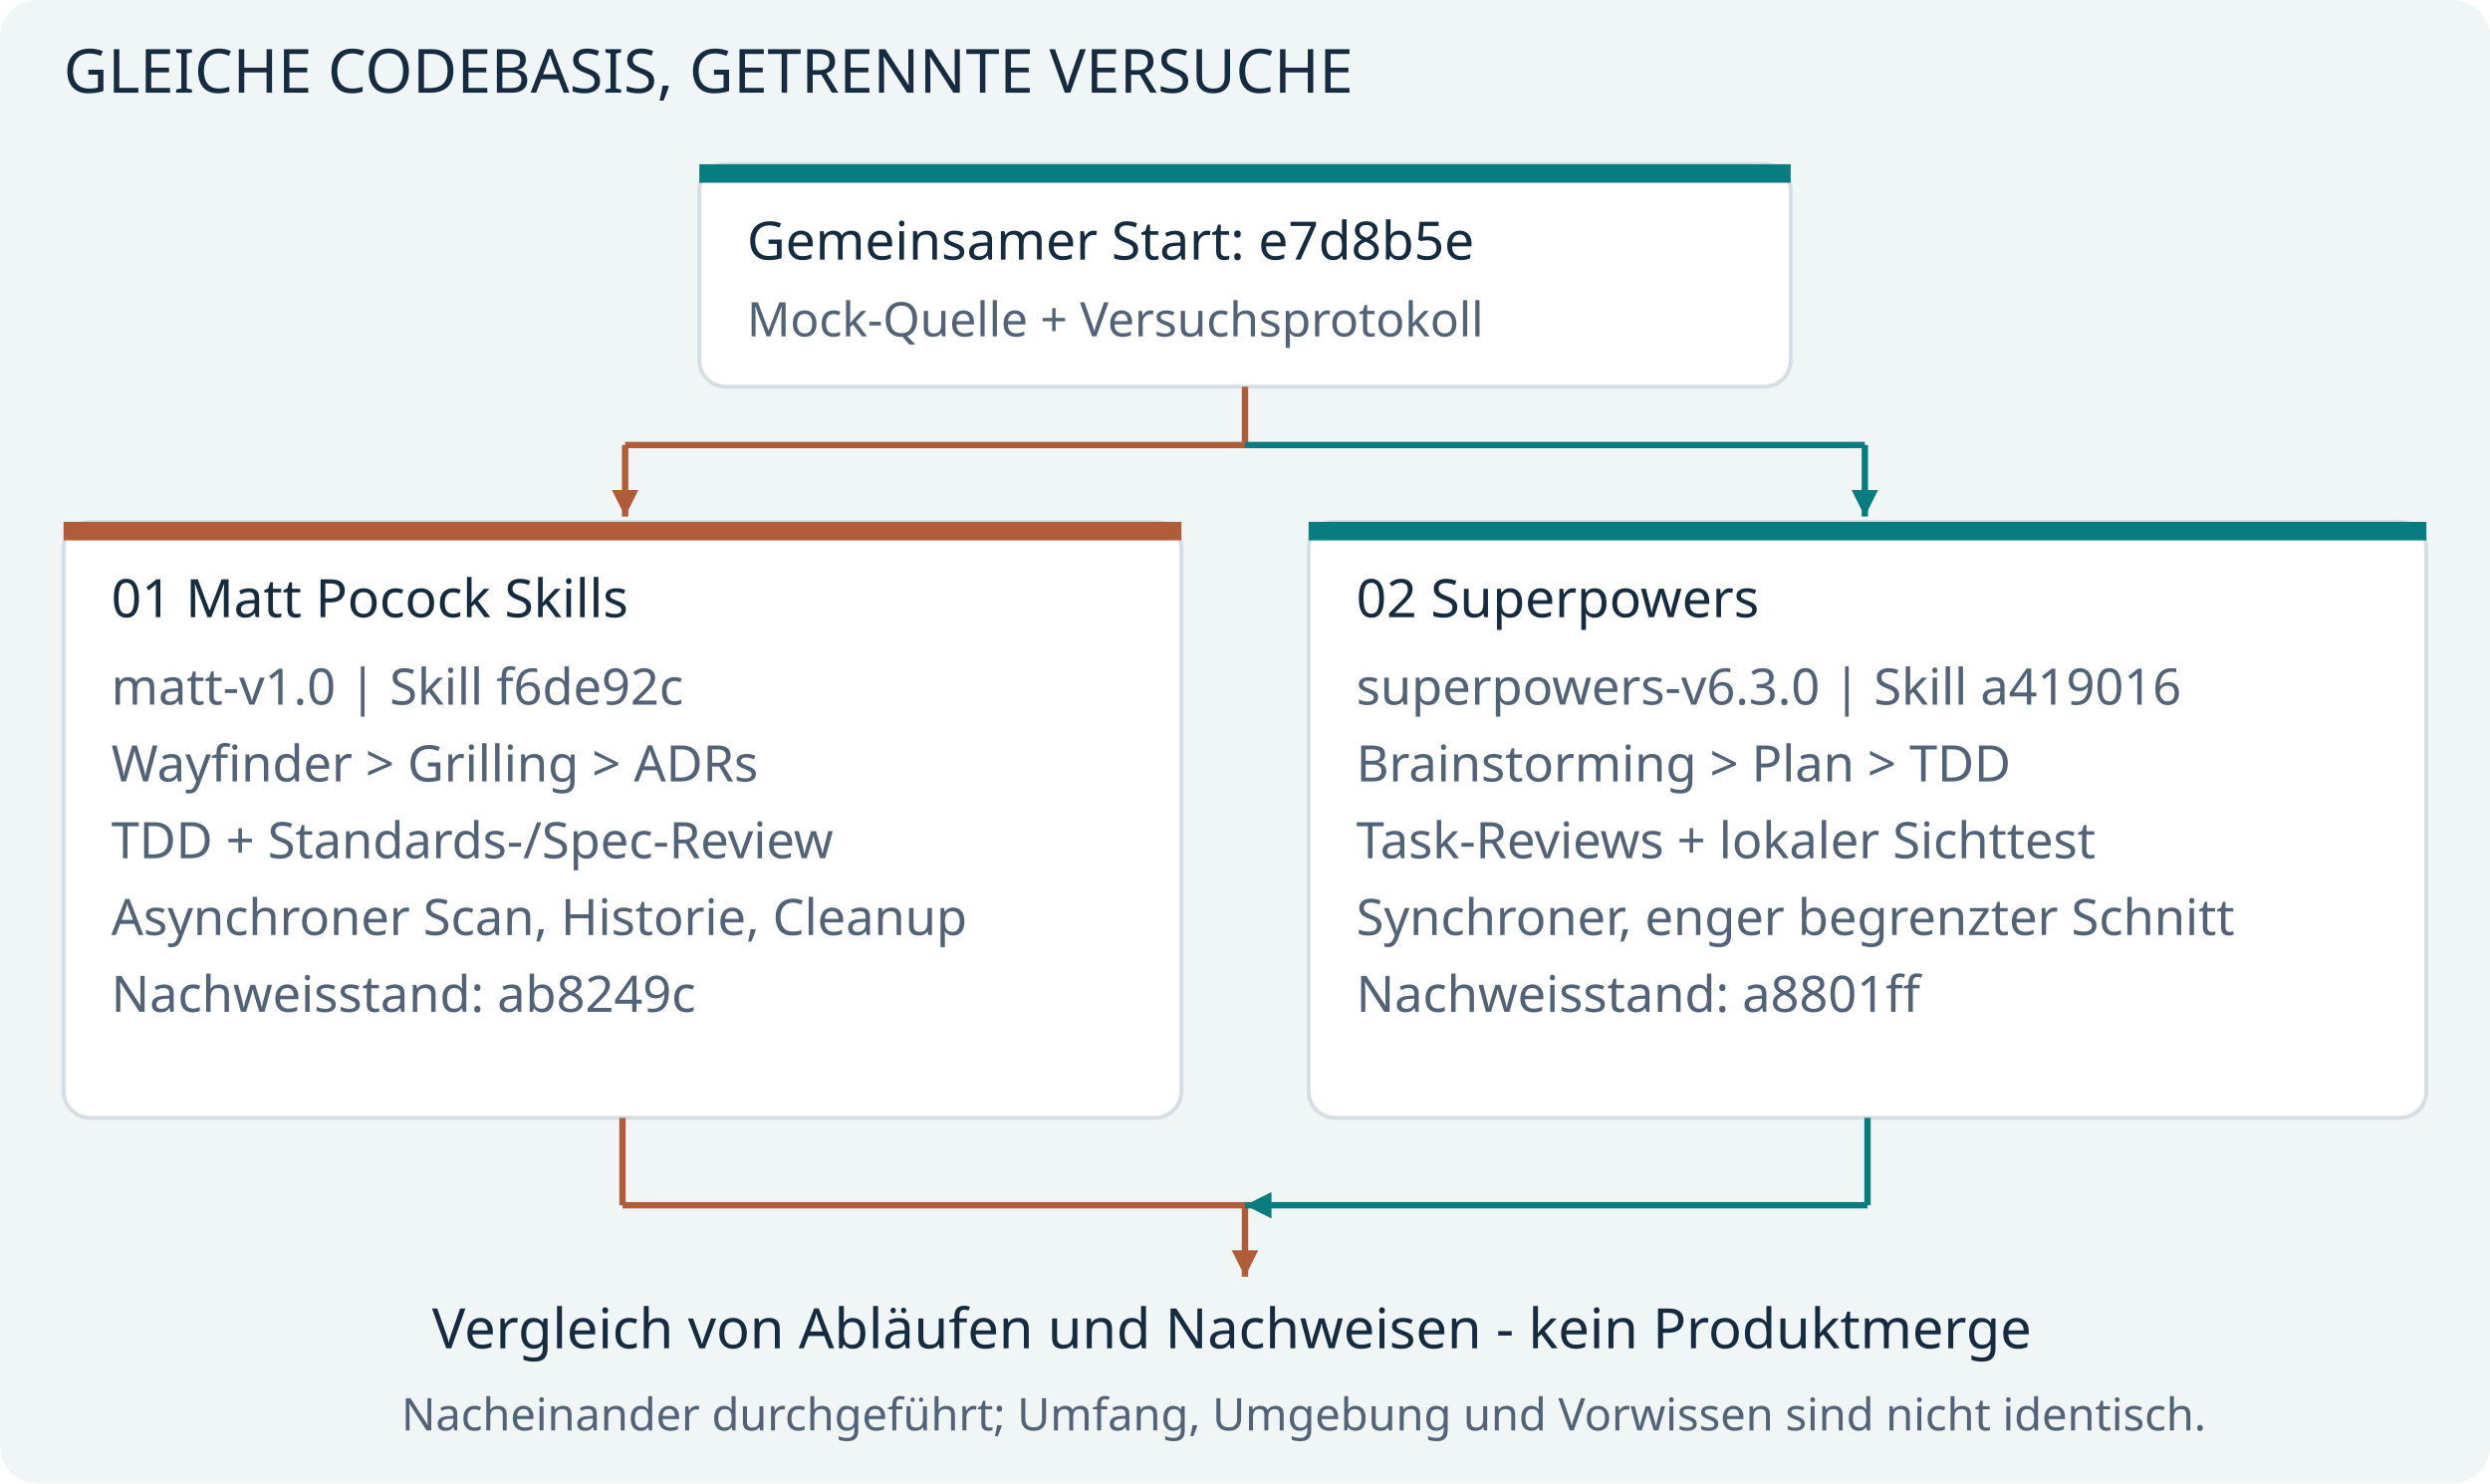
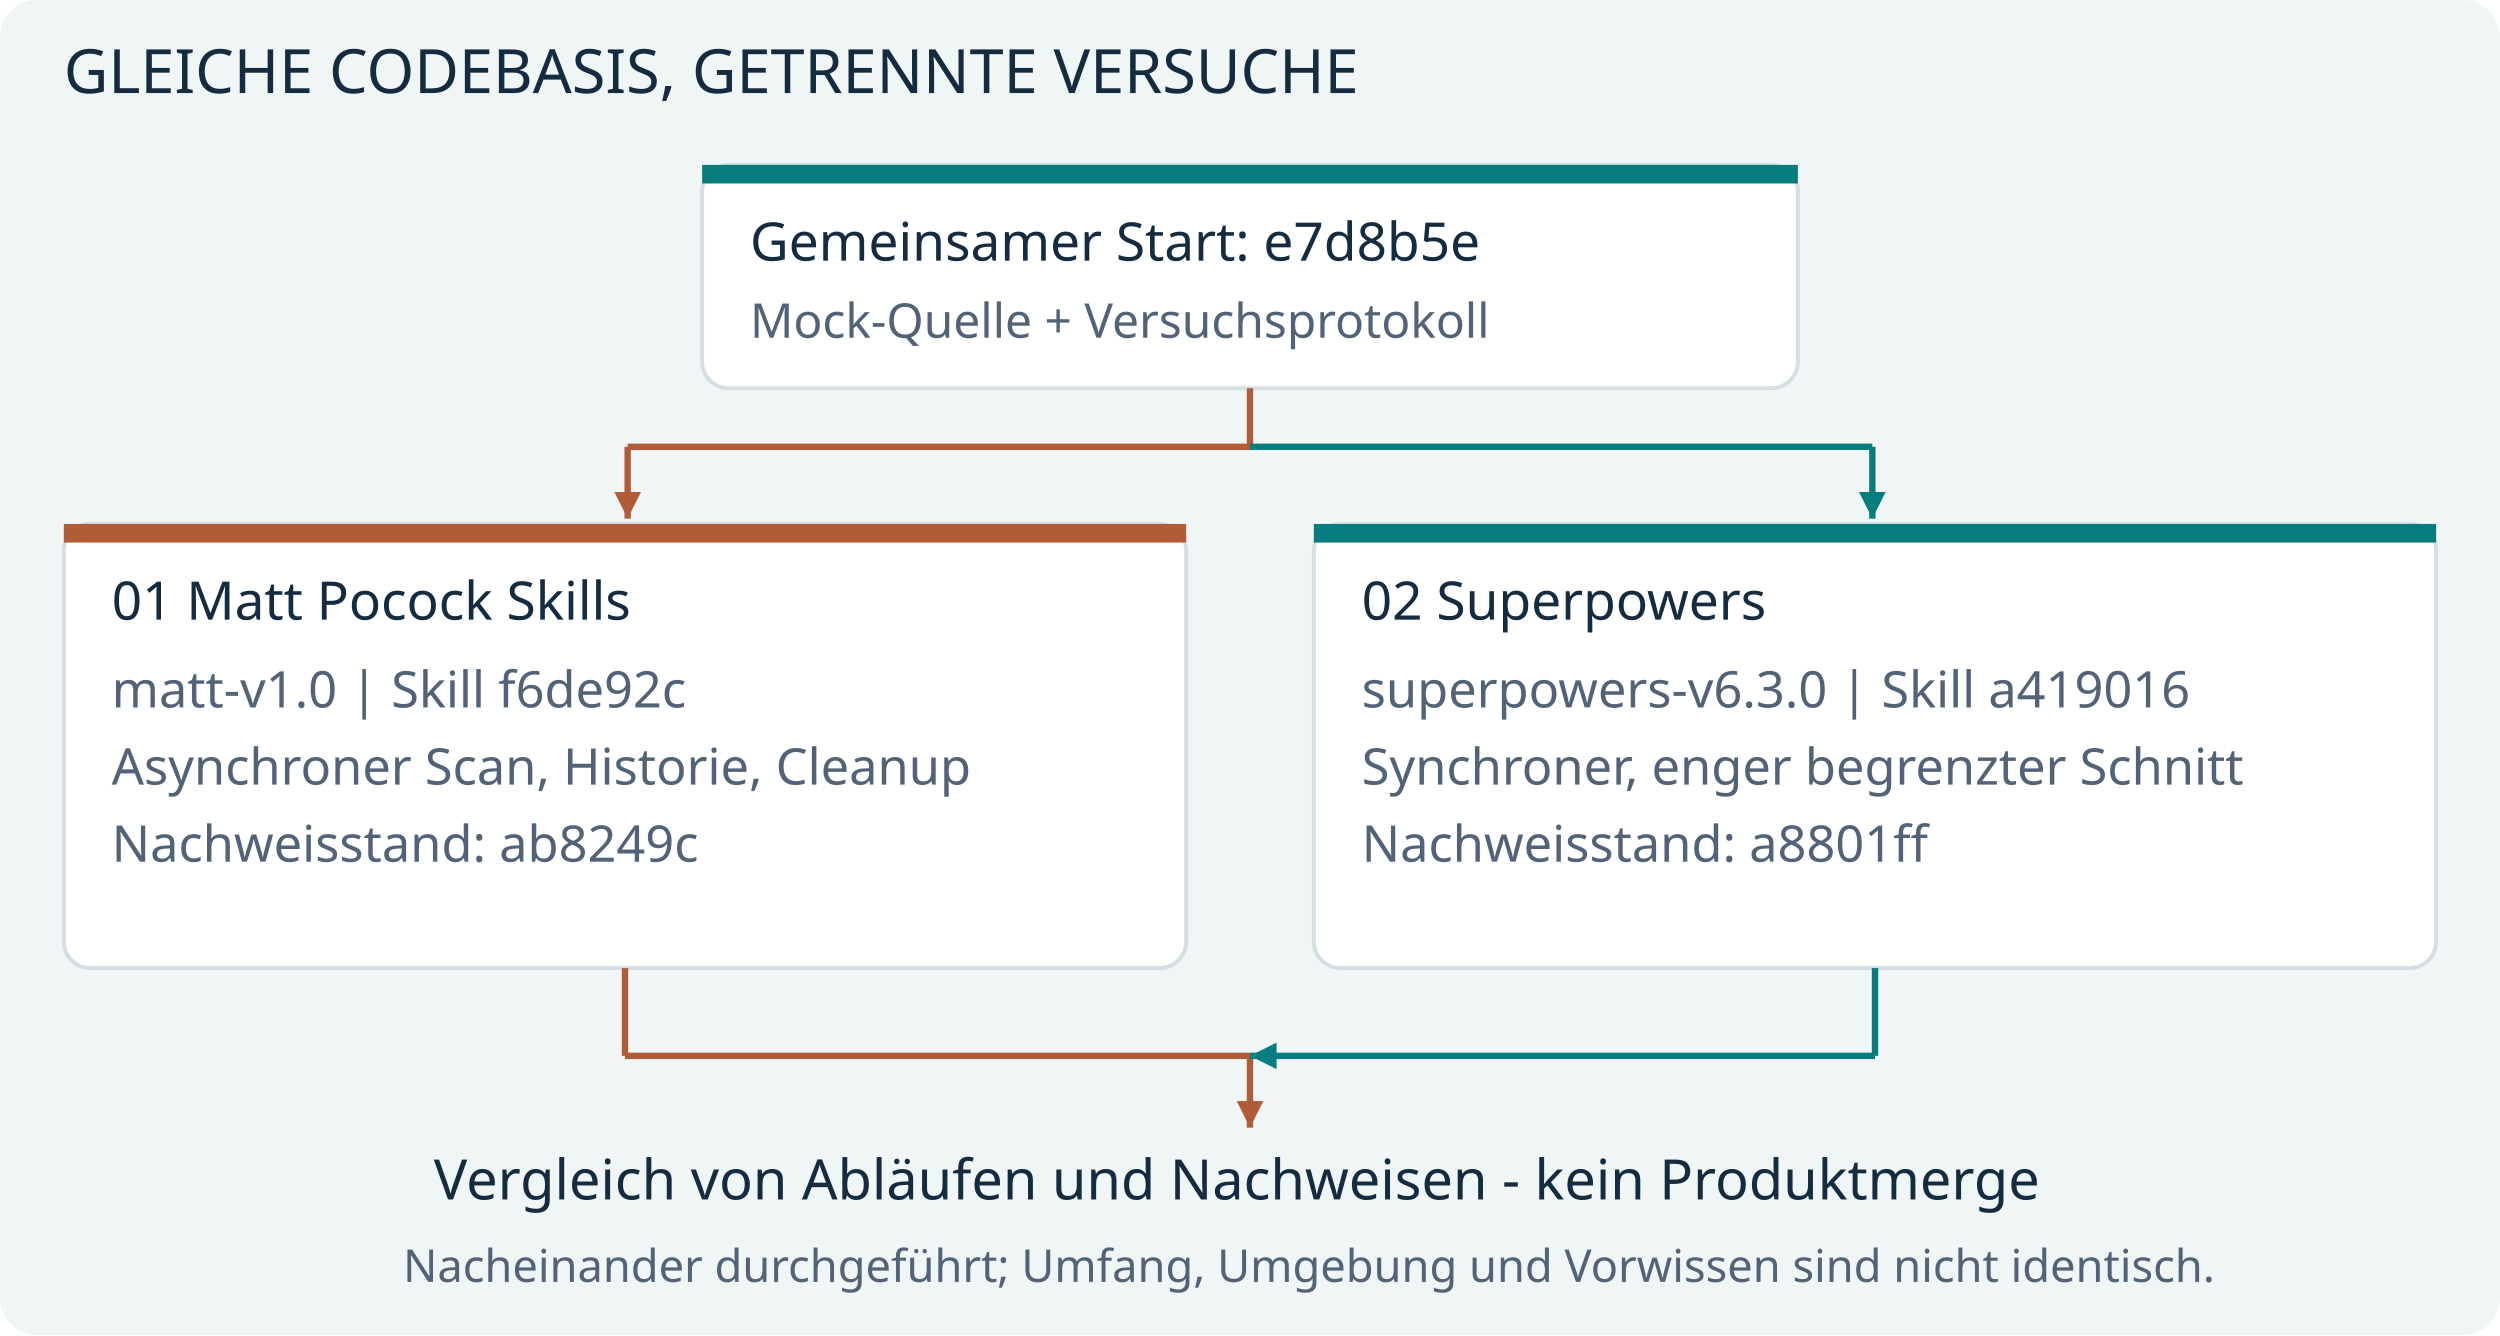
- <svg xmlns="http://www.w3.org/2000/svg" width="940" height="560" preserveAspectRatio="xMinYMin meet" viewBox="0 0 940 560" version="1.0" fill-rule="evenodd">
+ <svg xmlns="http://www.w3.org/2000/svg" width="940" height="502" preserveAspectRatio="xMinYMin meet" viewBox="0 0 940 502" version="1.0" fill-rule="evenodd">
  <clipPath id="clip">
-     <rect x="0" y="0" width="940" height="560" />
+     <rect x="0" y="0" width="940" height="502" />
  </clipPath>
-   <g id="group" transform="scale(1,-1) translate(0,-560)" style="clip-path: url(#clip)">
+   <g id="group" transform="scale(1,-1) translate(0,-502)" style="clip-path: url(#clip)">
    <g transform="">
-       <rect x="0" y="0" width="940" height="560" rx="14" ry="14" style="stroke: none; stroke-linecap: butt; stroke-width: 1; fill: rgb(94%,96%,96%); fill-rule: evenodd;" />
-       <text x="24" y="525" style="font-family: BodyBold; font-size: 23px;fill: rgb(8%,17%,25%); stroke:none;" transform="translate(0,1050) scale(1,-1)">GLEICHE CODEBASIS, GETRENNTE VERSUCHE</text>
-       <rect x="264" y="414" width="412" height="84" rx="10" ry="10" style="stroke: rgb(83%,87%,89%); stroke-linecap: butt; stroke-width: 1.5; fill: rgb(100%,100%,100%); fill-rule: evenodd;" />
-       <rect x="264" y="491" width="412" height="7" style="stroke: none; stroke-linecap: butt; stroke-width: 1; fill: rgb(3%,49%,50%); fill-rule: evenodd;" />
-       <text x="282" y="462" style="font-family: BodyBold; font-size: 20px;fill: rgb(8%,17%,25%); stroke:none;" transform="translate(0,924) scale(1,-1)">Gemeinsamer Start: e7d8b5e</text>
-       <text x="282" y="433" style="font-family: Body; font-size: 18px;fill: rgb(32%,39%,47%); stroke:none;" transform="translate(0,866) scale(1,-1)">Mock-Quelle + Versuchsprotokoll</text>
-       <path d="M 470,414 L 470,392 Z" style="stroke: rgb(69%,36%,22%); stroke-linecap: butt; stroke-width: 2.4;" />
-       <path d="M 470,392 L 236,392 Z" style="stroke: rgb(69%,36%,22%); stroke-linecap: butt; stroke-width: 2.4;" />
-       <path d="M 236,392 L 236,365 Z" style="stroke: rgb(69%,36%,22%); stroke-linecap: butt; stroke-width: 2.4;" />
-       <polygon points="236 365, 231 375, 241 375" style="stroke: none; stroke-linecap: butt; stroke-width: 1; fill: rgb(69%,36%,22%); fill-rule: evenodd;" />
-       <path d="M 470,392 L 704,392 Z" style="stroke: rgb(3%,49%,50%); stroke-linecap: butt; stroke-width: 2.4;" />
-       <path d="M 704,392 L 704,365 Z" style="stroke: rgb(3%,49%,50%); stroke-linecap: butt; stroke-width: 2.4;" />
-       <polygon points="704 365, 699 375, 709 375" style="stroke: none; stroke-linecap: butt; stroke-width: 1; fill: rgb(3%,49%,50%); fill-rule: evenodd;" />
-       <rect x="24" y="138" width="422" height="225" rx="10" ry="10" style="stroke: rgb(83%,87%,89%); stroke-linecap: butt; stroke-width: 1.5; fill: rgb(100%,100%,100%); fill-rule: evenodd;" />
-       <rect x="24" y="356" width="422" height="7" style="stroke: none; stroke-linecap: butt; stroke-width: 1; fill: rgb(69%,36%,22%); fill-rule: evenodd;" />
-       <text x="42" y="327" style="font-family: BodyBold; font-size: 20px;fill: rgb(8%,17%,25%); stroke:none;" transform="translate(0,654) scale(1,-1)">01  Matt Pocock Skills</text>
-       <rect x="494" y="138" width="422" height="225" rx="10" ry="10" style="stroke: rgb(83%,87%,89%); stroke-linecap: butt; stroke-width: 1.5; fill: rgb(100%,100%,100%); fill-rule: evenodd;" />
-       <rect x="494" y="356" width="422" height="7" style="stroke: none; stroke-linecap: butt; stroke-width: 1; fill: rgb(3%,49%,50%); fill-rule: evenodd;" />
-       <text x="512" y="327" style="font-family: BodyBold; font-size: 20px;fill: rgb(8%,17%,25%); stroke:none;" transform="translate(0,654) scale(1,-1)">02  Superpowers</text>
-       <text x="42" y="294" style="font-family: Body; font-size: 19px;fill: rgb(32%,39%,47%); stroke:none;" transform="translate(0,588) scale(1,-1)">matt-v1.0  |  Skill f6de92c</text>
-       <text x="42" y="265" style="font-family: Body; font-size: 19px;fill: rgb(32%,39%,47%); stroke:none;" transform="translate(0,530) scale(1,-1)">Wayfinder &gt; Grilling &gt; ADRs</text>
-       <text x="42" y="236" style="font-family: Body; font-size: 19px;fill: rgb(32%,39%,47%); stroke:none;" transform="translate(0,472) scale(1,-1)">TDD + Standards-/Spec-Review</text>
+       <rect x="0" y="0" width="940" height="502" rx="14" ry="14" style="stroke: none; stroke-linecap: butt; stroke-width: 1; fill: rgb(94%,96%,96%); fill-rule: evenodd;" />
+       <text x="24" y="467" style="font-family: BodyBold; font-size: 23px;fill: rgb(8%,17%,25%); stroke:none;" transform="translate(0,934) scale(1,-1)">GLEICHE CODEBASIS, GETRENNTE VERSUCHE</text>
+       <rect x="264" y="356" width="412" height="84" rx="10" ry="10" style="stroke: rgb(83%,87%,89%); stroke-linecap: butt; stroke-width: 1.5; fill: rgb(100%,100%,100%); fill-rule: evenodd;" />
+       <rect x="264" y="433" width="412" height="7" style="stroke: none; stroke-linecap: butt; stroke-width: 1; fill: rgb(3%,49%,50%); fill-rule: evenodd;" />
+       <text x="282" y="404" style="font-family: BodyBold; font-size: 20px;fill: rgb(8%,17%,25%); stroke:none;" transform="translate(0,808) scale(1,-1)">Gemeinsamer Start: e7d8b5e</text>
+       <text x="282" y="375" style="font-family: Body; font-size: 18px;fill: rgb(32%,39%,47%); stroke:none;" transform="translate(0,750) scale(1,-1)">Mock-Quelle + Versuchsprotokoll</text>
+       <path d="M 470,356 L 470,334 Z" style="stroke: rgb(69%,36%,22%); stroke-linecap: butt; stroke-width: 2.4;" />
+       <path d="M 470,334 L 236,334 Z" style="stroke: rgb(69%,36%,22%); stroke-linecap: butt; stroke-width: 2.4;" />
+       <path d="M 236,334 L 236,307 Z" style="stroke: rgb(69%,36%,22%); stroke-linecap: butt; stroke-width: 2.4;" />
+       <polygon points="236 307, 231 317, 241 317" style="stroke: none; stroke-linecap: butt; stroke-width: 1; fill: rgb(69%,36%,22%); fill-rule: evenodd;" />
+       <path d="M 470,334 L 704,334 Z" style="stroke: rgb(3%,49%,50%); stroke-linecap: butt; stroke-width: 2.4;" />
+       <path d="M 704,334 L 704,307 Z" style="stroke: rgb(3%,49%,50%); stroke-linecap: butt; stroke-width: 2.4;" />
+       <polygon points="704 307, 699 317, 709 317" style="stroke: none; stroke-linecap: butt; stroke-width: 1; fill: rgb(3%,49%,50%); fill-rule: evenodd;" />
+       <rect x="24" y="138" width="422" height="167" rx="10" ry="10" style="stroke: rgb(83%,87%,89%); stroke-linecap: butt; stroke-width: 1.5; fill: rgb(100%,100%,100%); fill-rule: evenodd;" />
+       <rect x="24" y="298" width="422" height="7" style="stroke: none; stroke-linecap: butt; stroke-width: 1; fill: rgb(69%,36%,22%); fill-rule: evenodd;" />
+       <text x="42" y="269" style="font-family: BodyBold; font-size: 20px;fill: rgb(8%,17%,25%); stroke:none;" transform="translate(0,538) scale(1,-1)">01  Matt Pocock Skills</text>
+       <rect x="494" y="138" width="422" height="167" rx="10" ry="10" style="stroke: rgb(83%,87%,89%); stroke-linecap: butt; stroke-width: 1.5; fill: rgb(100%,100%,100%); fill-rule: evenodd;" />
+       <rect x="494" y="298" width="422" height="7" style="stroke: none; stroke-linecap: butt; stroke-width: 1; fill: rgb(3%,49%,50%); fill-rule: evenodd;" />
+       <text x="512" y="269" style="font-family: BodyBold; font-size: 20px;fill: rgb(8%,17%,25%); stroke:none;" transform="translate(0,538) scale(1,-1)">02  Superpowers</text>
+       <text x="42" y="236" style="font-family: Body; font-size: 19px;fill: rgb(32%,39%,47%); stroke:none;" transform="translate(0,472) scale(1,-1)">matt-v1.0  |  Skill f6de92c</text>
      <text x="42" y="207" style="font-family: Body; font-size: 19px;fill: rgb(32%,39%,47%); stroke:none;" transform="translate(0,414) scale(1,-1)">Asynchroner Scan, Historie, Cleanup</text>
      <text x="42" y="178" style="font-family: Body; font-size: 19px;fill: rgb(32%,39%,47%); stroke:none;" transform="translate(0,356) scale(1,-1)">Nachweisstand: ab8249c</text>
-       <text x="512" y="294" style="font-family: Body; font-size: 19px;fill: rgb(32%,39%,47%); stroke:none;" transform="translate(0,588) scale(1,-1)">superpowers-v6.3.0  |  Skill a419016</text>
-       <text x="512" y="265" style="font-family: Body; font-size: 19px;fill: rgb(32%,39%,47%); stroke:none;" transform="translate(0,530) scale(1,-1)">Brainstorming &gt; Plan &gt; TDD</text>
-       <text x="512" y="236" style="font-family: Body; font-size: 19px;fill: rgb(32%,39%,47%); stroke:none;" transform="translate(0,472) scale(1,-1)">Task-Reviews + lokaler Sichttest</text>
+       <text x="512" y="236" style="font-family: Body; font-size: 19px;fill: rgb(32%,39%,47%); stroke:none;" transform="translate(0,472) scale(1,-1)">superpowers-v6.3.0  |  Skill a419016</text>
      <text x="512" y="207" style="font-family: Body; font-size: 19px;fill: rgb(32%,39%,47%); stroke:none;" transform="translate(0,414) scale(1,-1)">Synchroner, enger begrenzter Schnitt</text>
      <text x="512" y="178" style="font-family: Body; font-size: 19px;fill: rgb(32%,39%,47%); stroke:none;" transform="translate(0,356) scale(1,-1)">Nachweisstand: a8801ff</text>
      <path d="M 235,138 L 235,105 Z" style="stroke: rgb(69%,36%,22%); stroke-linecap: butt; stroke-width: 2.4;" />
      <path d="M 235,105 L 470,105 Z" style="stroke: rgb(69%,36%,22%); stroke-linecap: butt; stroke-width: 2.4;" />
      <path d="M 470,105 L 470,78 Z" style="stroke: rgb(69%,36%,22%); stroke-linecap: butt; stroke-width: 2.4;" />
      <polygon points="470 78, 465 88, 475 88" style="stroke: none; stroke-linecap: butt; stroke-width: 1; fill: rgb(69%,36%,22%); fill-rule: evenodd;" />
      <path d="M 705,138 L 705,105 Z" style="stroke: rgb(3%,49%,50%); stroke-linecap: butt; stroke-width: 2.4;" />
      <path d="M 705,105 L 470,105 Z" style="stroke: rgb(3%,49%,50%); stroke-linecap: butt; stroke-width: 2.4;" />
      <polygon points="470 105, 480 110, 480 100" style="stroke: none; stroke-linecap: butt; stroke-width: 1; fill: rgb(3%,49%,50%); fill-rule: evenodd;" />
      <text x="163.101" y="51" style="font-family: BodyBold; font-size: 21px;fill: rgb(8%,17%,25%); stroke:none;" transform="translate(0,102) scale(1,-1)">Vergleich von Abläufen und Nachweisen - kein Produktmerge</text>
      <text x="151.541" y="20" style="font-family: Body; font-size: 17px;fill: rgb(32%,39%,47%); stroke:none;" transform="translate(0,40) scale(1,-1)">Nacheinander durchgeführt; Umfang, Umgebung und Vorwissen sind nicht identisch.</text>
    </g>
  </g>
</svg>
